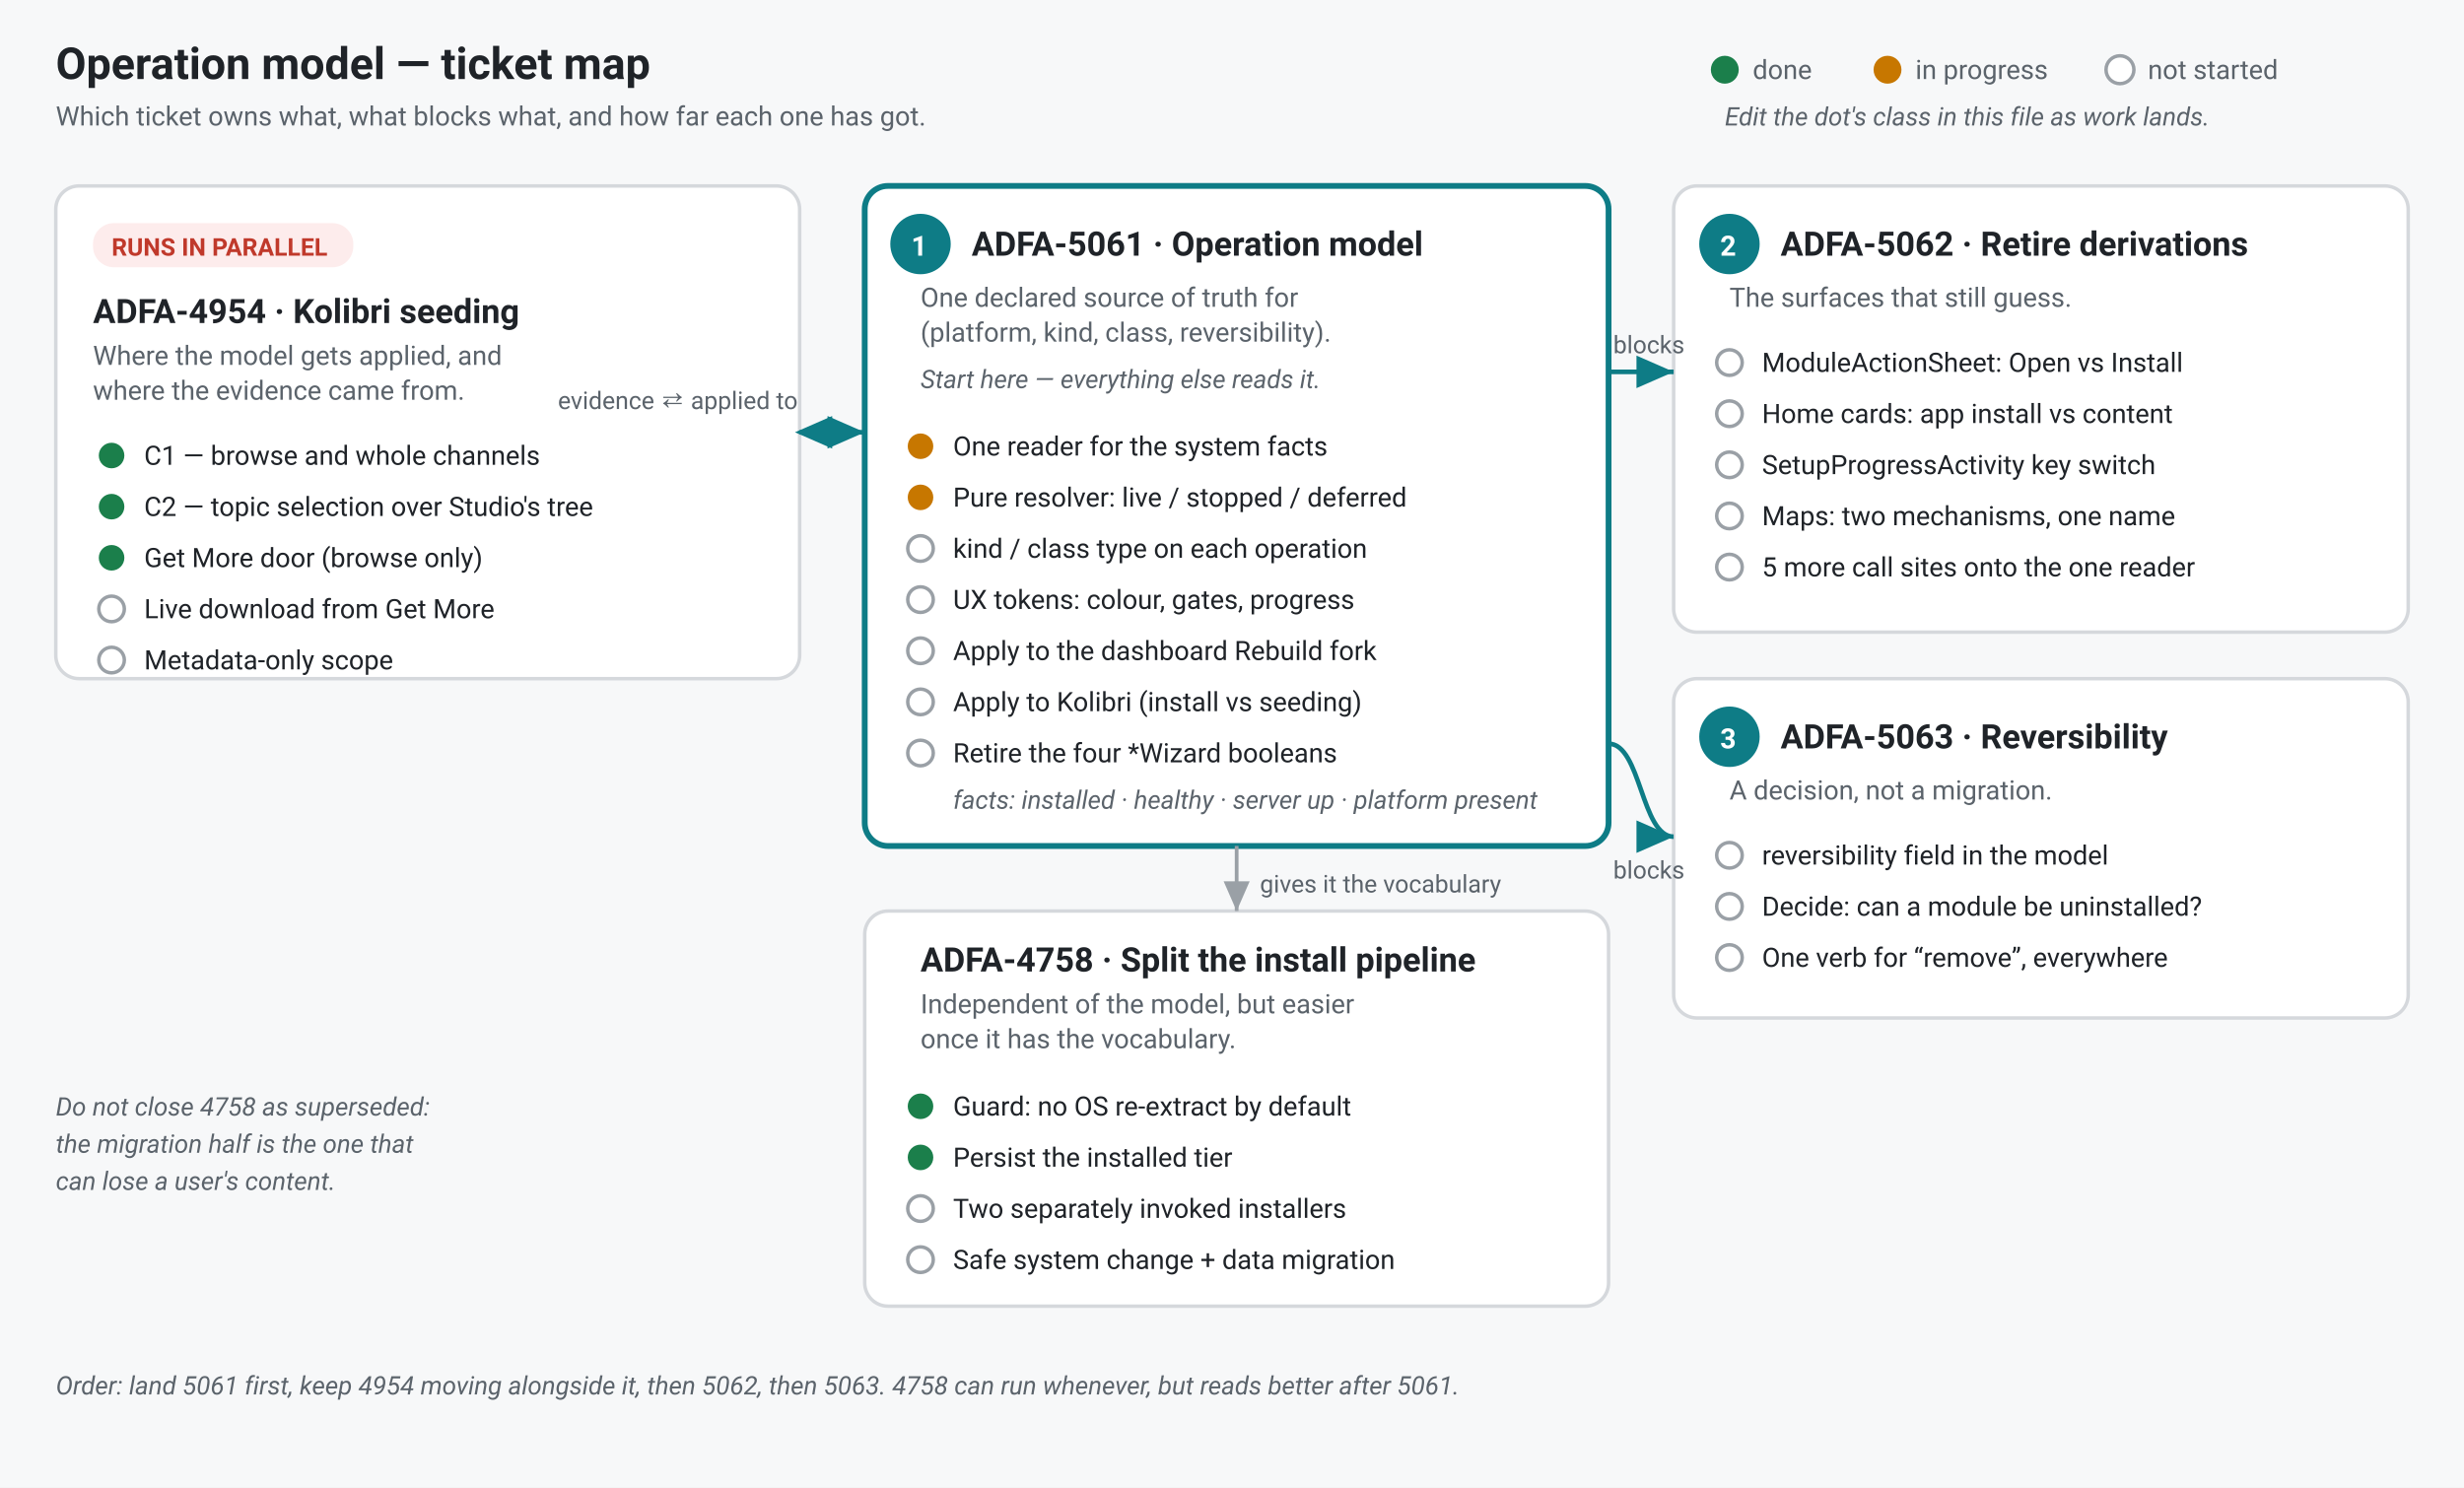
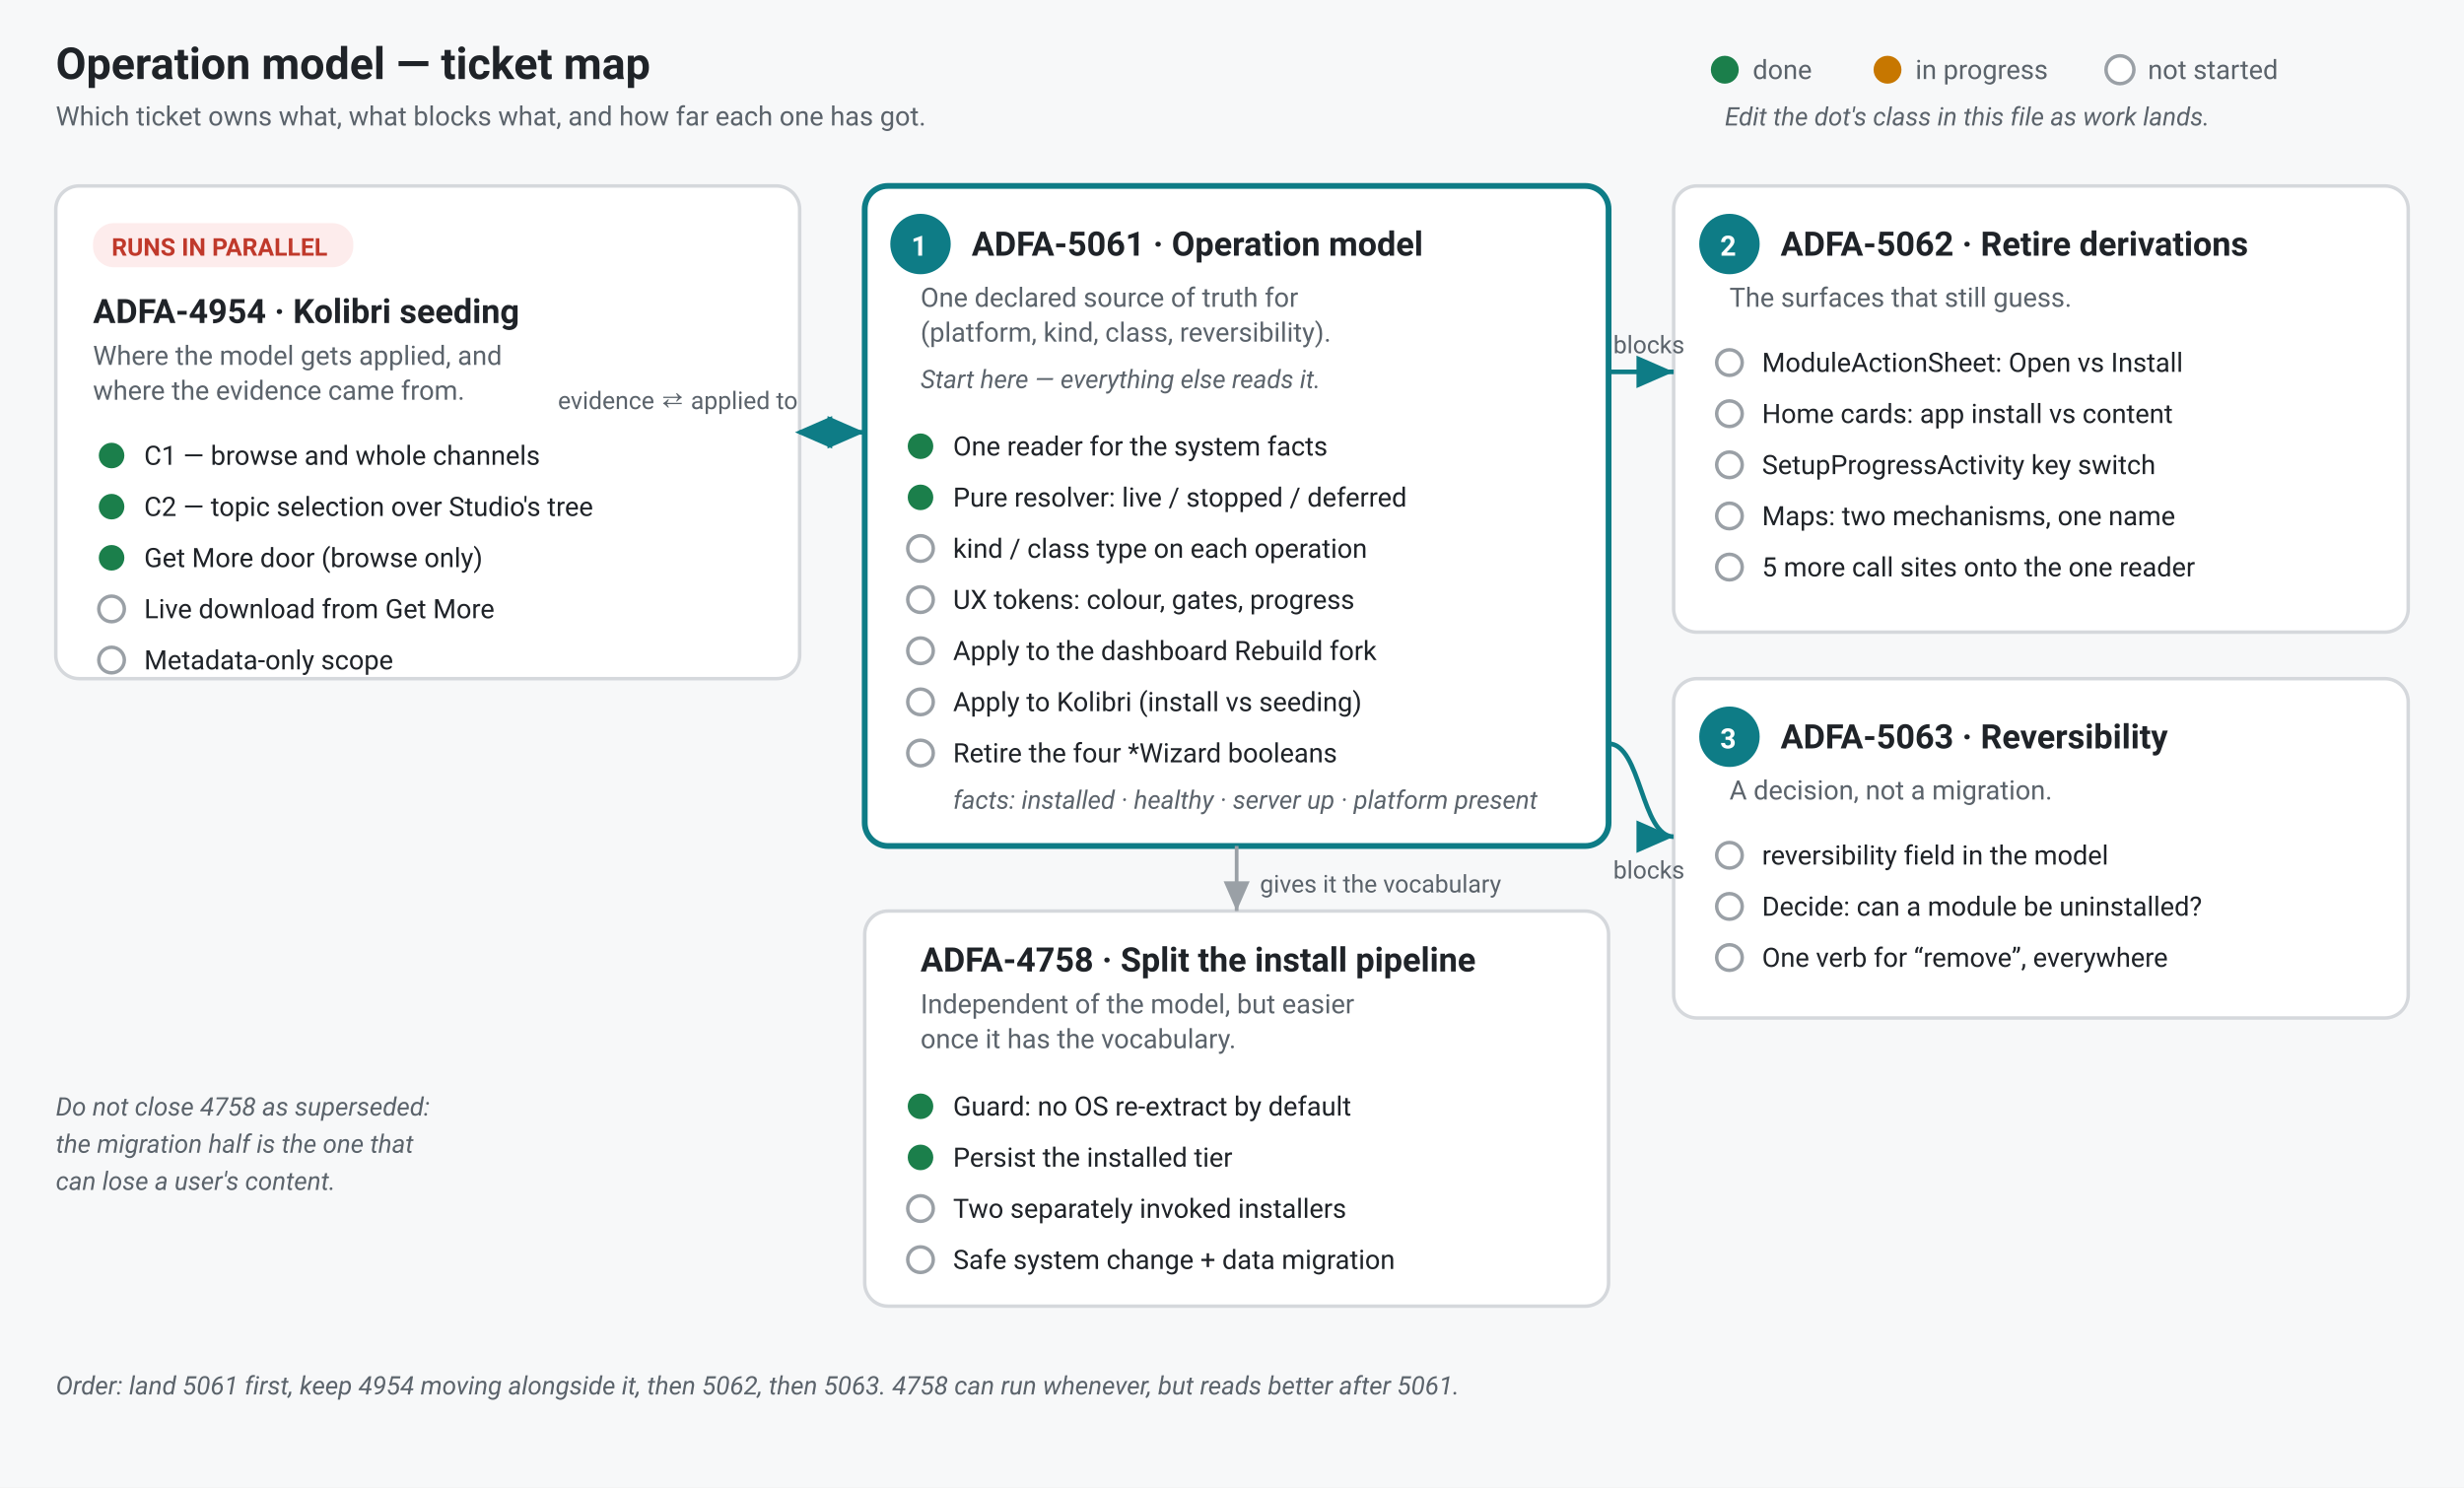
<svg xmlns="http://www.w3.org/2000/svg" viewBox="0 0 1060 640" width="1060" height="640" font-family="Segoe UI, Roboto, Helvetica, Arial, sans-serif">
  <style>
  .bg    { fill: #F7F8F9; }
  .card  { fill: #FFFFFF; stroke: #D5D8DC; stroke-width: 1.5; rx: 10; }
  .card-hi { fill: #FFFFFF; stroke: #0E7C86; stroke-width: 2.5; rx: 10; }
  .h1    { font-size: 19px; font-weight: 700; fill: #1F2328; }
  .h2    { font-size: 14.5px; font-weight: 700; fill: #1F2328; }
  .sub   { font-size: 11.5px; fill: #5B636B; }
  .item  { font-size: 11.5px; fill: #1F2328; }
  .note  { font-size: 11px; fill: #5B636B; font-style: italic; }
  .lnk   { stroke: #9AA0A6; stroke-width: 1.6; fill: none; }
  .lnk-hi{ stroke: #0E7C86; stroke-width: 2; fill: none; }
  .lnklbl{ font-size: 10.5px; fill: #5B636B; }

  /* ---- the three states: change an item's class to move it ---- */
  .s-done { fill: #1B7F4B; stroke: none; }
  .s-doing{ fill: #C77700; stroke: none; }
  .s-todo { fill: #FFFFFF; stroke: #9AA0A6; stroke-width: 1.5; }

  .badge  { fill: #0E7C86; }
  .badgetx{ font-size: 12px; font-weight: 700; fill: #FFFFFF; }
  .chip   { rx: 9; }
  .chiptx { font-size: 10.5px; font-weight: 700; }
</style>
  <defs>
    <marker id="arw" markerWidth="9" markerHeight="9" refX="8" refY="4.5" orient="auto">
      <path d="M0,1 L8,4.5 L0,8 Z" fill="#9AA0A6" />
    </marker>
    <marker id="arwhi" markerWidth="9" markerHeight="9" refX="8" refY="4.5" orient="auto">
      <path d="M0,1 L8,4.5 L0,8 Z" fill="#0E7C86" />
    </marker>
    <marker id="arwhiS" markerWidth="9" markerHeight="9" refX="1" refY="4.5" orient="auto">
      <path d="M8,1 L0,4.5 L8,8 Z" fill="#0E7C86" />
    </marker>
  </defs>
  <rect class="bg" x="0" y="0" width="1060" height="640" />
  <text class="h1" x="24" y="34">Operation model — ticket map</text>
  <text class="sub" x="24" y="54">Which ticket owns what, what blocks what, and how far each one has got.</text>
  <circle class="s-done" cx="742" cy="30" r="6" />
  <text class="sub" x="754" y="34">done</text>
  <circle class="s-doing" cx="812" cy="30" r="6" />
  <text class="sub" x="824" y="34">in progress</text>
  <circle class="s-todo" cx="912" cy="30" r="6" />
  <text class="sub" x="924" y="34">not started</text>
  <text class="note" x="742" y="54">Edit the dot's class in this file as work lands.</text>
  <rect class="card" x="24" y="80" width="320" height="212" />
  <rect class="chip" x="40" y="96" width="112" height="19" fill="#FDECEC" stroke="none" />
  <text class="chiptx" x="48" y="110" fill="#C0392B">RUNS IN PARALLEL</text>
  <text class="h2" x="40" y="139">ADFA-4954 · Kolibri seeding</text>
  <text class="sub" x="40" y="157">Where the model gets applied, and</text>
  <text class="sub" x="40" y="172">where the evidence came from.</text>
  <circle class="s-done" cx="48" cy="196" r="5.5" />
  <text class="item" x="62" y="200">C1 — browse and whole channels</text>
  <circle class="s-done" cx="48" cy="218" r="5.5" />
  <text class="item" x="62" y="222">C2 — topic selection over Studio's tree</text>
  <circle class="s-done" cx="48" cy="240" r="5.5" />
  <text class="item" x="62" y="244">Get More door (browse only)</text>
  <circle class="s-todo" cx="48" cy="262" r="5.5" />
  <text class="item" x="62" y="266">Live download from Get More</text>
  <circle class="s-todo" cx="48" cy="284" r="5.5" />
  <text class="item" x="62" y="288">Metadata-only scope</text>
  <rect class="card-hi" x="372" y="80" width="320" height="284" />
  <circle class="badge" cx="396" cy="105" r="13" />
  <text class="badgetx" x="392" y="110">1</text>
  <text class="h2" x="418" y="110">ADFA-5061 · Operation model</text>
  <text class="sub" x="396" y="132">One declared source of truth for</text>
  <text class="sub" x="396" y="147">(platform, kind, class, reversibility).</text>
  <text class="note" x="396" y="167">Start here — everything else reads it.</text>
-   <circle class="s-doing" cx="396" cy="192" r="5.5" />
+   <circle class="s-done" cx="396" cy="192" r="5.5" />
  <text class="item" x="410" y="196">One reader for the system facts</text>
-   <circle class="s-doing" cx="396" cy="214" r="5.5" />
+   <circle class="s-done" cx="396" cy="214" r="5.5" />
  <text class="item" x="410" y="218">Pure resolver: live / stopped / deferred</text>
  <circle class="s-todo" cx="396" cy="236" r="5.5" />
  <text class="item" x="410" y="240">kind / class type on each operation</text>
  <circle class="s-todo" cx="396" cy="258" r="5.5" />
  <text class="item" x="410" y="262">UX tokens: colour, gates, progress</text>
  <circle class="s-todo" cx="396" cy="280" r="5.5" />
  <text class="item" x="410" y="284">Apply to the dashboard Rebuild fork</text>
  <circle class="s-todo" cx="396" cy="302" r="5.5" />
  <text class="item" x="410" y="306">Apply to Kolibri (install vs seeding)</text>
  <circle class="s-todo" cx="396" cy="324" r="5.5" />
  <text class="item" x="410" y="328">Retire the four *Wizard booleans</text>
  <text class="note" x="410" y="348">facts: installed · healthy · server up · platform present</text>
  <rect class="card" x="720" y="80" width="316" height="192" />
  <circle class="badge" cx="744" cy="105" r="13" />
  <text class="badgetx" x="740" y="110">2</text>
  <text class="h2" x="766" y="110">ADFA-5062 · Retire derivations</text>
  <text class="sub" x="744" y="132">The surfaces that still guess.</text>
  <circle class="s-todo" cx="744" cy="156" r="5.5" />
  <text class="item" x="758" y="160">ModuleActionSheet: Open vs Install</text>
  <circle class="s-todo" cx="744" cy="178" r="5.5" />
  <text class="item" x="758" y="182">Home cards: app install vs content</text>
  <circle class="s-todo" cx="744" cy="200" r="5.5" />
  <text class="item" x="758" y="204">SetupProgressActivity key switch</text>
  <circle class="s-todo" cx="744" cy="222" r="5.5" />
  <text class="item" x="758" y="226">Maps: two mechanisms, one name</text>
  <circle class="s-todo" cx="744" cy="244" r="5.5" />
  <text class="item" x="758" y="248">5 more call sites onto the one reader</text>
  <rect class="card" x="720" y="292" width="316" height="146" />
  <circle class="badge" cx="744" cy="317" r="13" />
  <text class="badgetx" x="740" y="322">3</text>
  <text class="h2" x="766" y="322">ADFA-5063 · Reversibility</text>
  <text class="sub" x="744" y="344">A decision, not a migration.</text>
  <circle class="s-todo" cx="744" cy="368" r="5.5" />
  <text class="item" x="758" y="372">reversibility field in the model</text>
  <circle class="s-todo" cx="744" cy="390" r="5.5" />
  <text class="item" x="758" y="394">Decide: can a module be uninstalled?</text>
  <circle class="s-todo" cx="744" cy="412" r="5.5" />
  <text class="item" x="758" y="416">One verb for “remove”, everywhere</text>
  <rect class="card" x="372" y="392" width="320" height="170" />
  <text class="h2" x="396" y="418">ADFA-4758 · Split the install pipeline</text>
  <text class="sub" x="396" y="436">Independent of the model, but easier</text>
  <text class="sub" x="396" y="451">once it has the vocabulary.</text>
  <circle class="s-done" cx="396" cy="476" r="5.5" />
  <text class="item" x="410" y="480">Guard: no OS re-extract by default</text>
  <circle class="s-done" cx="396" cy="498" r="5.5" />
  <text class="item" x="410" y="502">Persist the installed tier</text>
  <circle class="s-todo" cx="396" cy="520" r="5.5" />
  <text class="item" x="410" y="524">Two separately invoked installers</text>
  <circle class="s-todo" cx="396" cy="542" r="5.5" />
  <text class="item" x="410" y="546">Safe system change + data migration</text>
  <text class="note" x="24" y="480">Do not close 4758 as superseded:</text>
  <text class="note" x="24" y="496">the migration half is the one that</text>
  <text class="note" x="24" y="512">can lose a user's content.</text>
  <path class="lnk-hi" d="M344,186 L372,186" marker-end="url(#arwhi)" marker-start="url(#arwhiS)" />
  <text class="lnklbl" x="240" y="176">evidence ⇄ applied to</text>
  <path class="lnk-hi" d="M692,160 L720,160" marker-end="url(#arwhi)" />
  <text class="lnklbl" x="694" y="152">blocks</text>
  <path class="lnk-hi" d="M692,320 C706,320 706,360 720,360" marker-end="url(#arwhi)" />
  <text class="lnklbl" x="694" y="378">blocks</text>
  <path class="lnk" d="M532,364 L532,392" marker-end="url(#arw)" />
  <text class="lnklbl" x="542" y="384">gives it the vocabulary</text>
  <text class="note" x="24" y="600">Order: land 5061 first, keep 4954 moving alongside it, then 5062, then 5063. 4758 can run whenever, but reads better after 5061.</text>
</svg>
